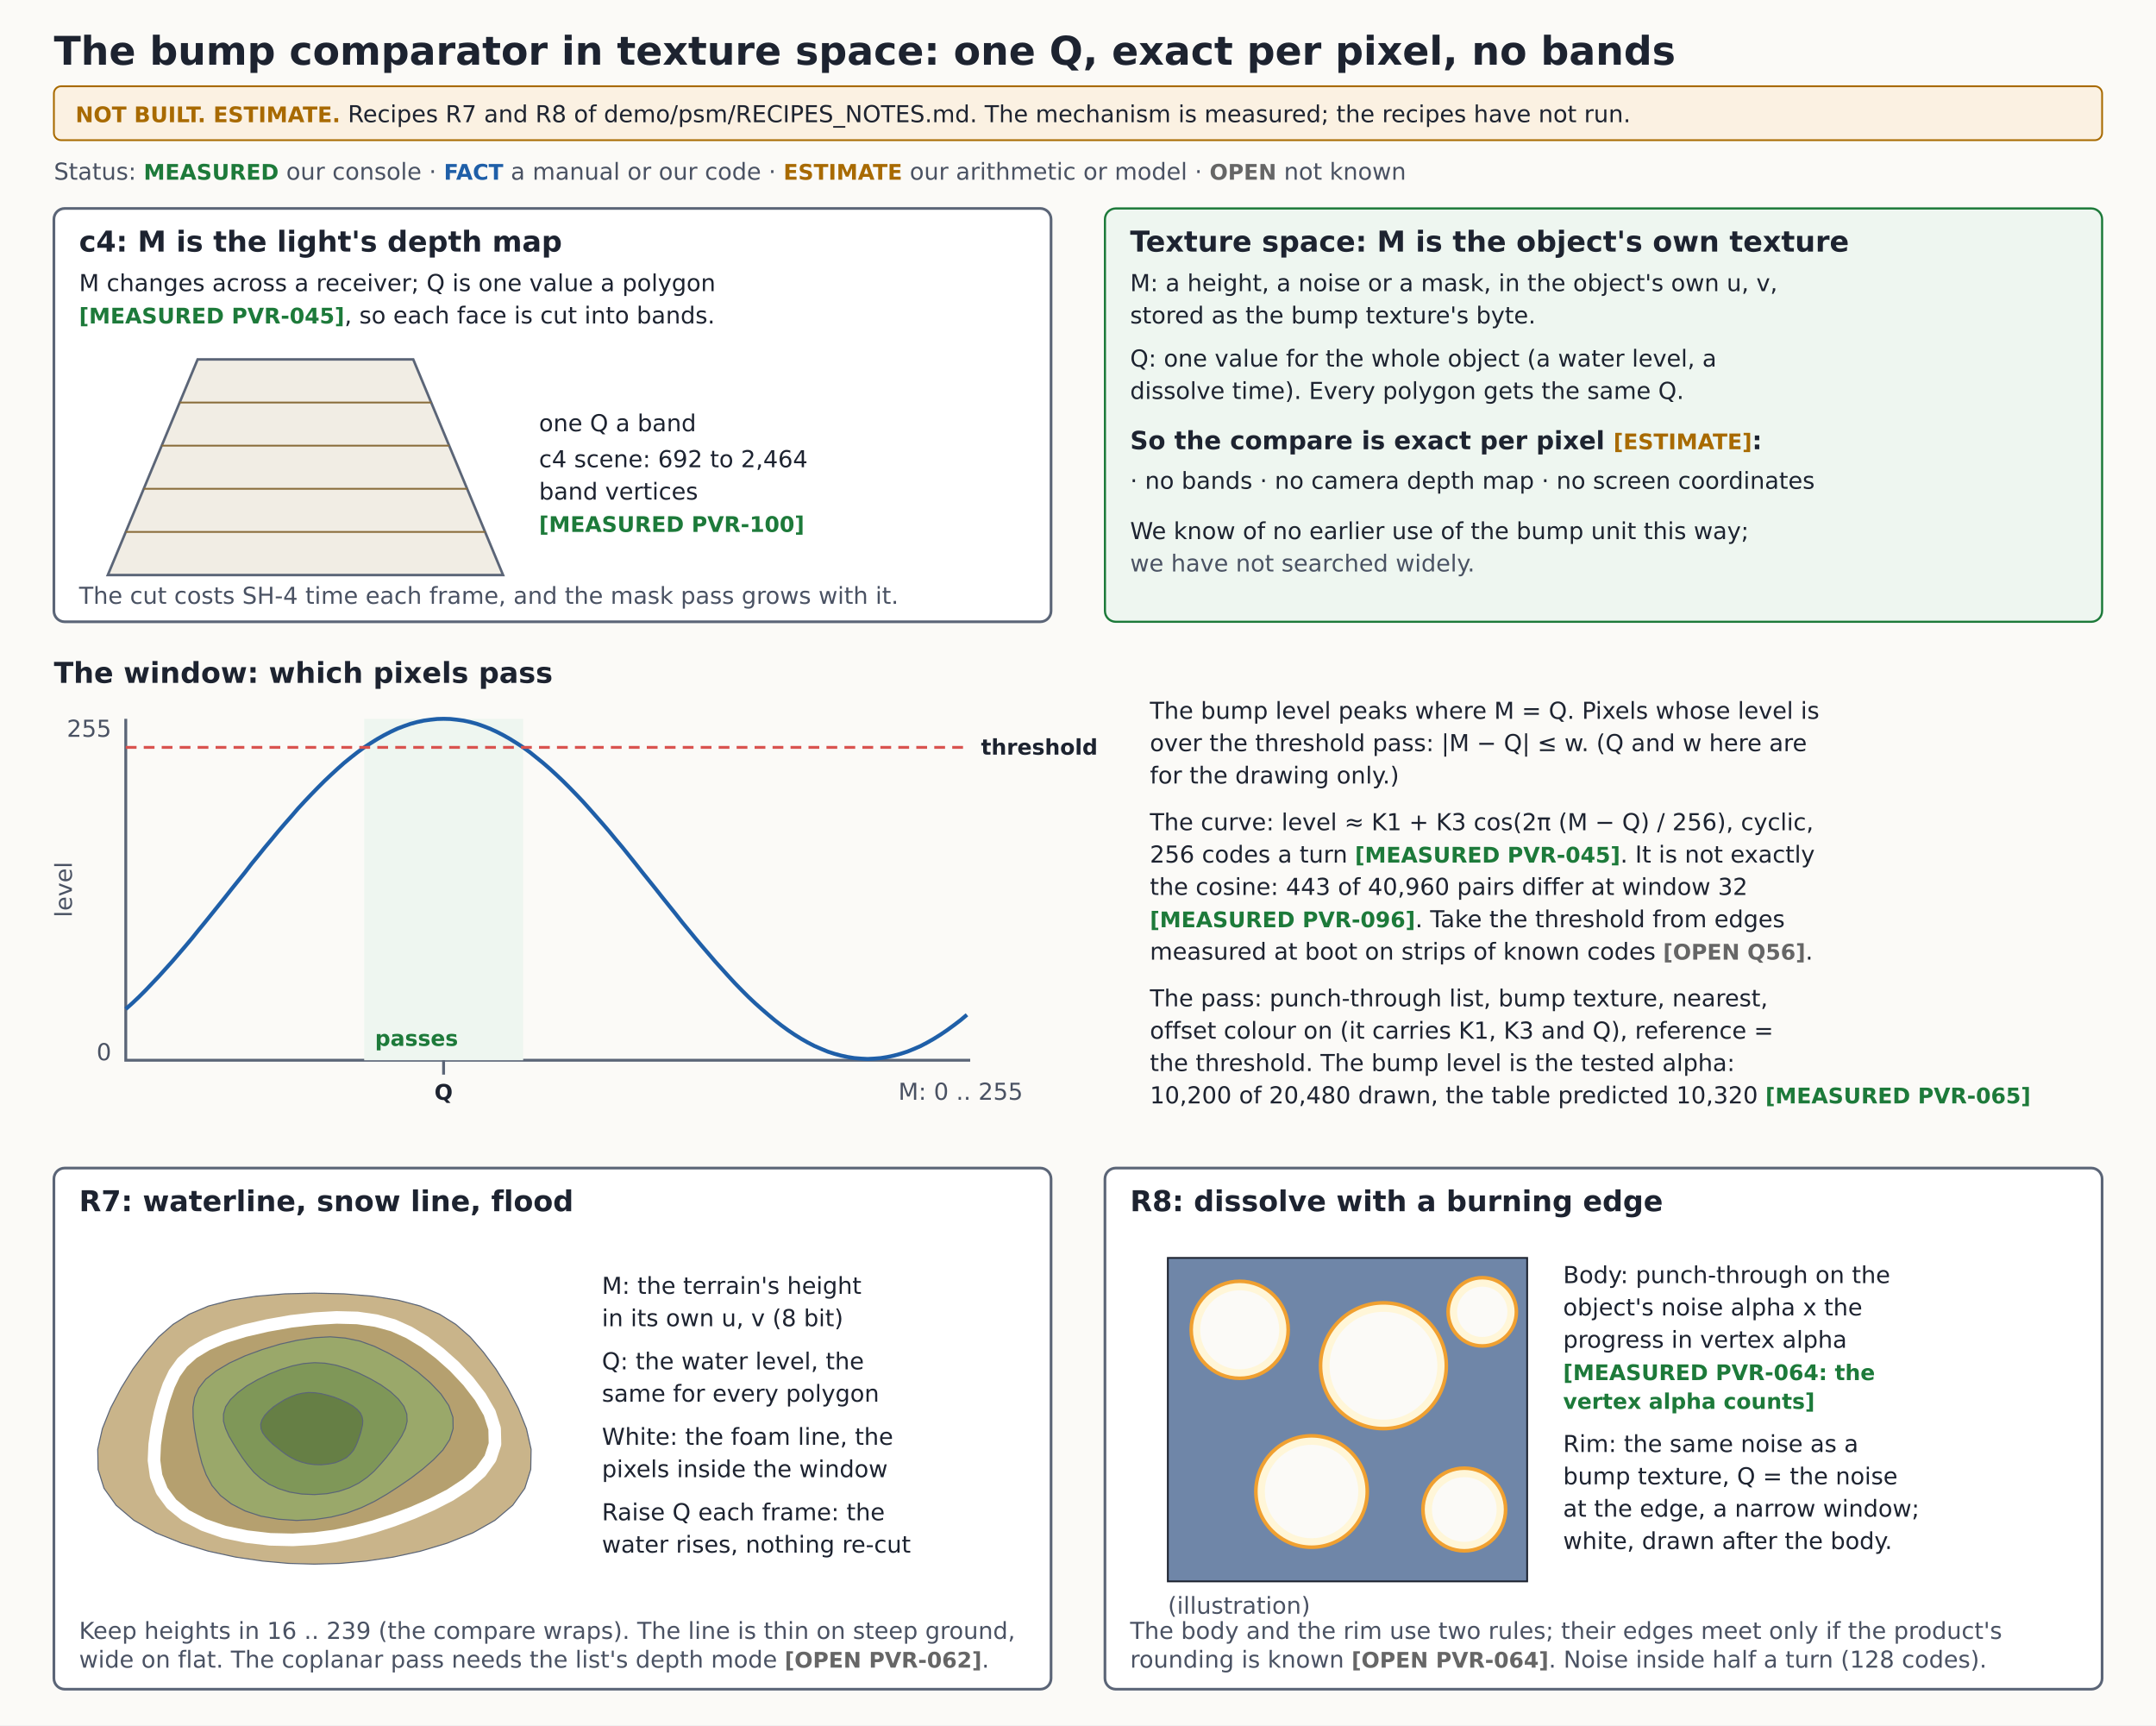
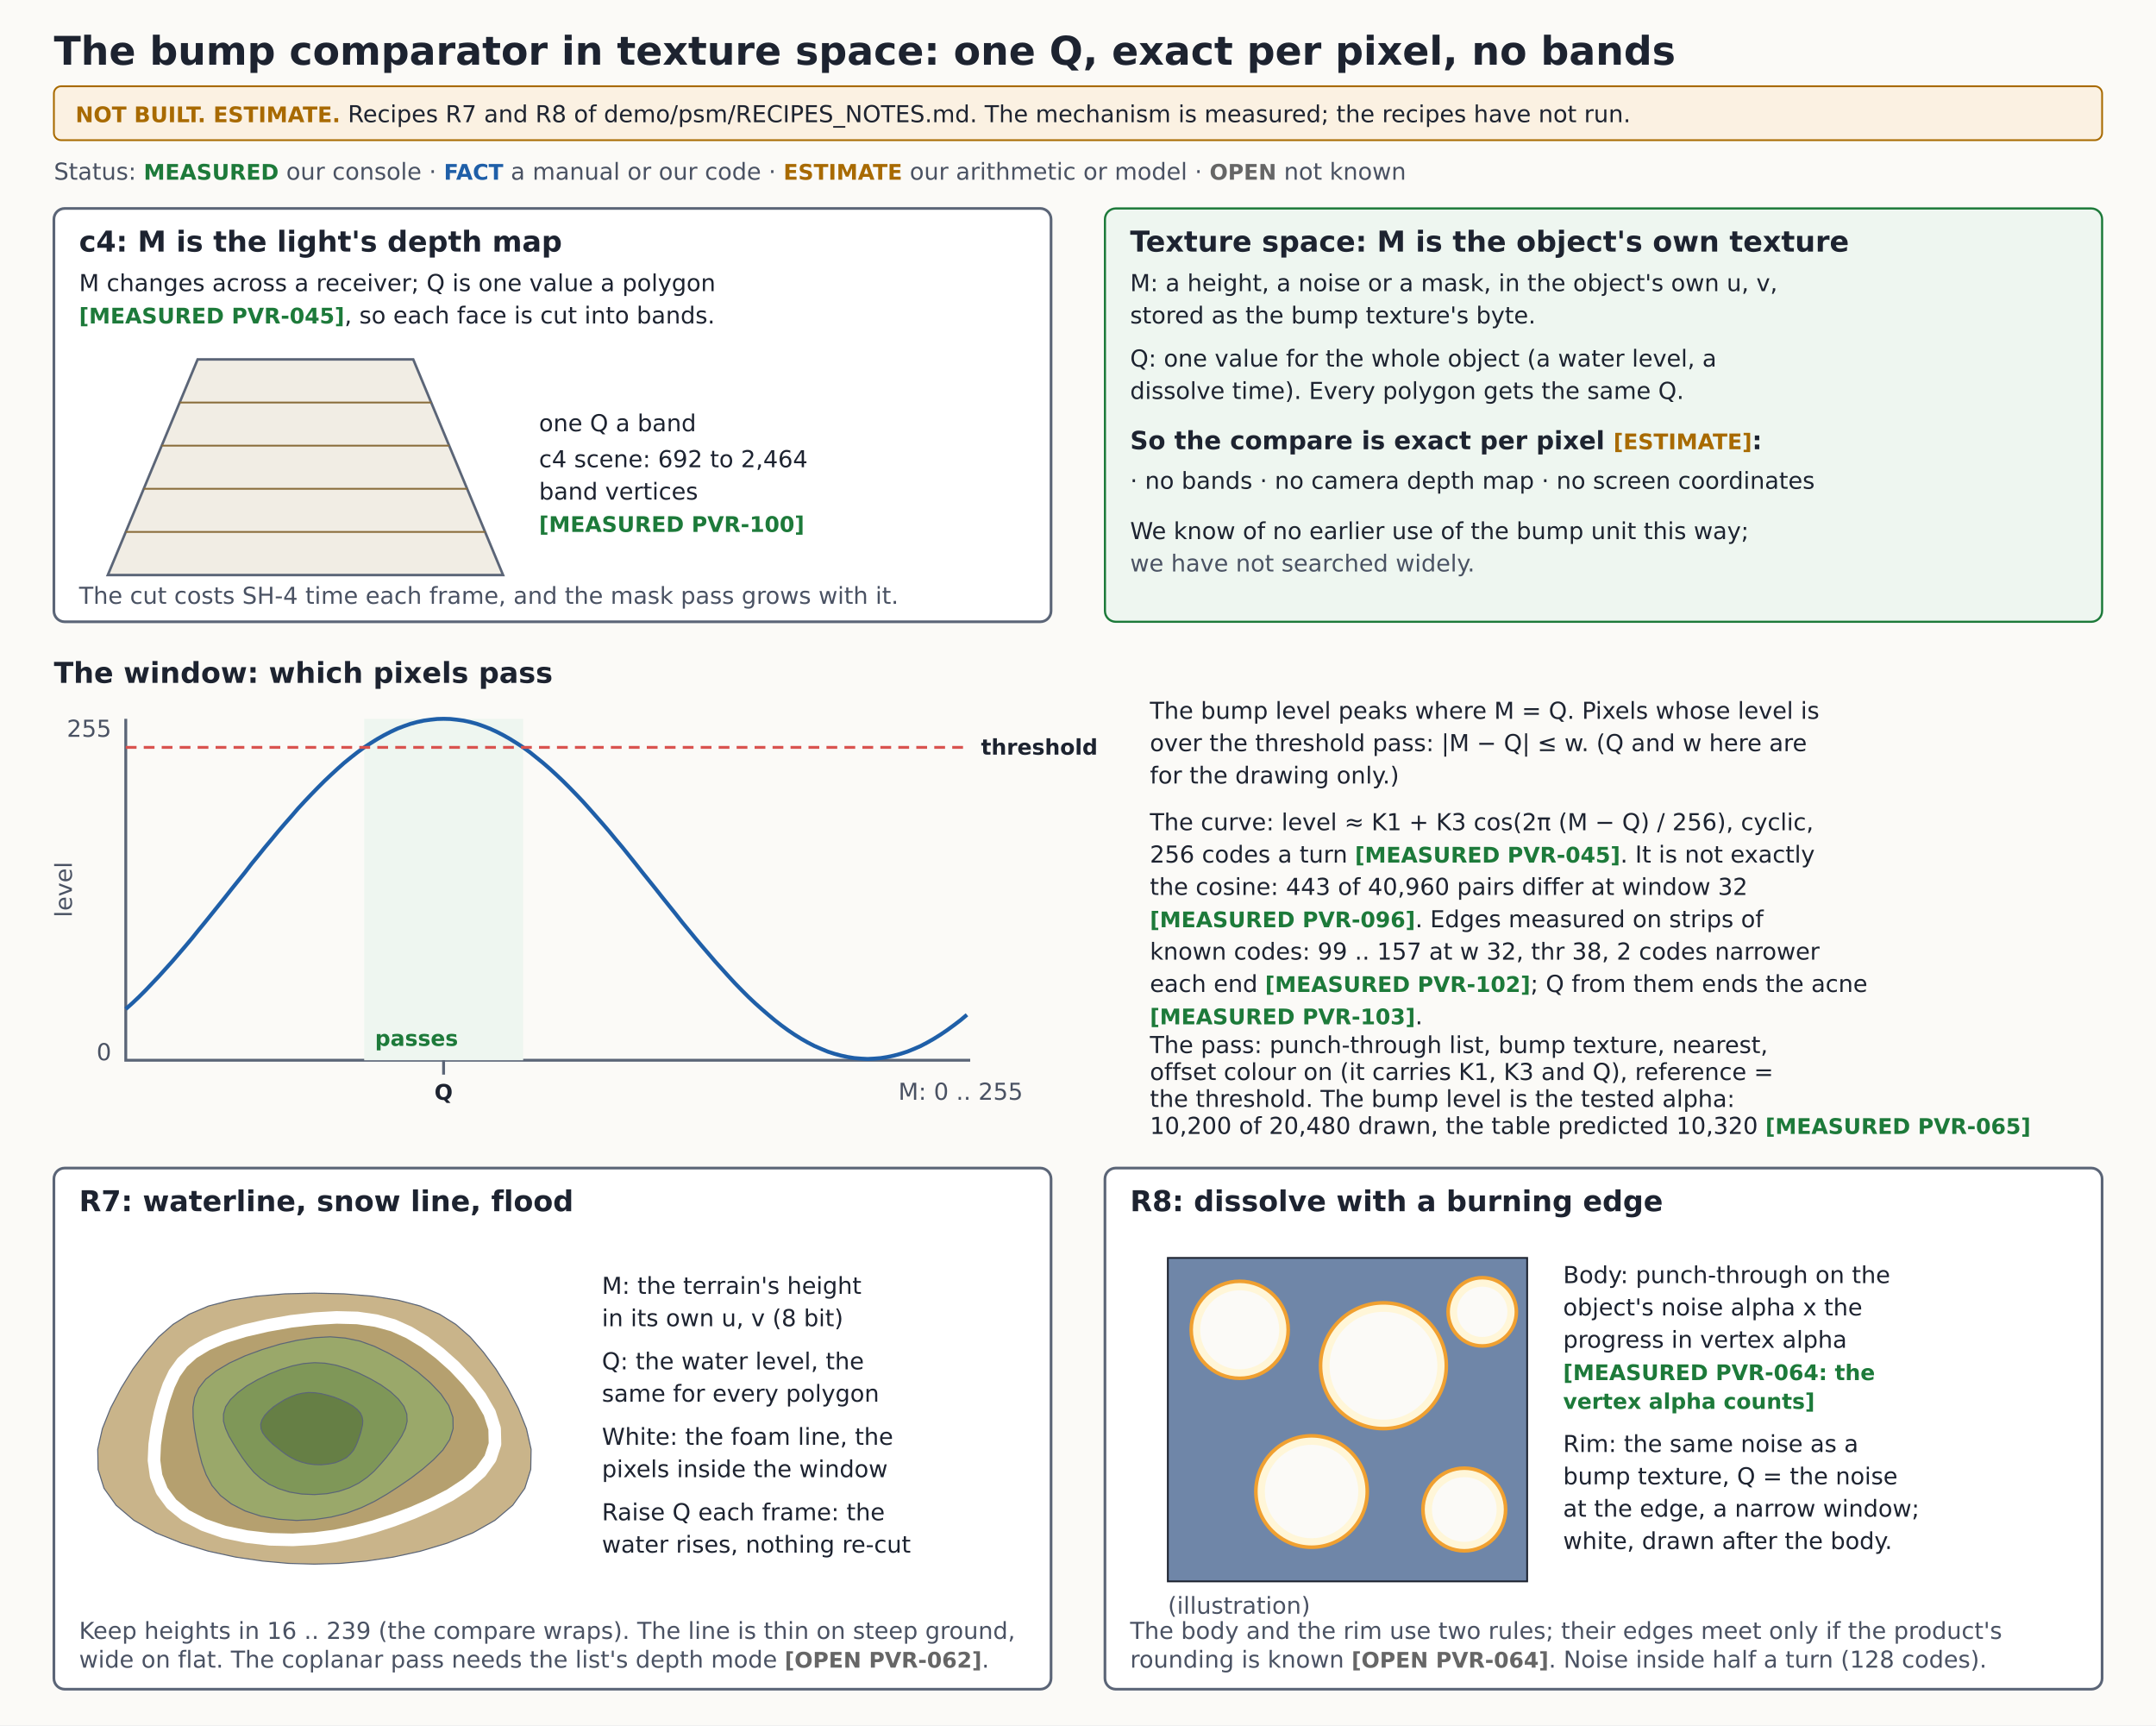
<svg xmlns="http://www.w3.org/2000/svg" width="1200" height="960" viewBox="0 0 1200 960" role="img" aria-labelledby="ttl dsc">
  <style>
text{font-family:"DejaVu Sans",Verdana,Arial,sans-serif;fill:#1d2330}
.t{font-size:22px;font-weight:700}.s{font-size:13px;fill:#4a5263}.h{font-size:16px;font-weight:700}.h2{font-size:14px;font-weight:700}
.b{font-size:13px}.k{font-size:12px;font-weight:700}.n{font-size:22px;font-weight:700}.mono{font-family:"DejaVu Sans Mono",Consolas,monospace;font-size:14px}
.m{fill:#1d7a3a}.f{fill:#1f5fa8}.e{fill:#a86a00}.o{fill:#666}.r{fill:#7a3ea8}
.box{fill:#fff;stroke:#5b6577;stroke-width:1.5}.st{fill:#eef1f7;stroke:#1f5fa8;stroke-width:1.4}
.mv{fill:#fbf1e2;stroke:#a86a00;stroke-width:1.4}.tm{fill:#eef6f0;stroke:#1d7a3a;stroke-width:1.2}
.ar{stroke:#5b6577;stroke-width:1.6;fill:none}.ad{stroke:#5b6577;stroke-width:1.4;fill:none;stroke-dasharray:5 4}
</style>
  <defs>
    <marker id="h" viewBox="0 0 10 10" refX="9" refY="5" markerWidth="7" markerHeight="7" orient="auto">
      <path d="M0 0 L10 5 L0 10 z" fill="#5b6577" />
    </marker>
  </defs>
  <rect width="1200" height="960" fill="#fbfaf7" />
  <text x="30" y="36" class="t">The bump comparator in texture space: one Q, exact per pixel, no bands</text>
  <rect x="30" y="48" width="1140" height="30" rx="4" fill="#fbf1e2" stroke="#a86a00" />
  <text x="42" y="68" class="b">
    <tspan class="k e">NOT BUILT. ESTIMATE.</tspan> Recipes R7 and R8 of demo/psm/RECIPES_NOTES.md. The mechanism is measured; the recipes have not run.</text>
  <text x="30" y="100" class="s">Status: <tspan class="k m">MEASURED</tspan> our console · <tspan class="k f">FACT</tspan> a manual or our code · <tspan class="k e">ESTIMATE</tspan> our arithmetic or model · <tspan class="k o">OPEN</tspan> not known</text>
  <rect x="30" y="116" width="555" height="230" rx="6" class="box" />
  <text x="44" y="140" class="h">c4: M is the light's depth map</text>
  <text x="44" y="162" class="b">M changes across a receiver; Q is one value a polygon</text>
  <text x="44" y="180" class="b">
    <tspan class="k m">[MEASURED PVR-045]</tspan>, so each face is cut into bands.</text>
  <path d="M60 320 L280 320 L230 200 L110 200 Z" fill="#f1ede4" stroke="#5b6577" stroke-width="1.4" />
  <path d="M70 296 L270 296" stroke="#8a6d3b" />
  <path d="M80 272 L260 272" stroke="#8a6d3b" />
  <path d="M90 248 L250 248" stroke="#8a6d3b" />
  <path d="M100 224 L240 224" stroke="#8a6d3b" />
  <text x="300" y="240" class="b">one Q a band</text>
  <text x="300" y="260" class="b">c4 scene: 692 to 2,464</text>
  <text x="300" y="278" class="b">band vertices</text>
  <text x="300" y="296" class="b">
    <tspan class="k m">[MEASURED PVR-100]</tspan>
  </text>
  <text x="44" y="336" class="s">The cut costs SH-4 time each frame, and the mask pass grows with it.</text>
  <rect x="615" y="116" width="555" height="230" rx="6" class="tm" />
  <text x="629" y="140" class="h">Texture space: M is the object's own texture</text>
  <text x="629" y="162" class="b">M: a height, a noise or a mask, in the object's own u, v,</text>
  <text x="629" y="180" class="b">stored as the bump texture's byte.</text>
  <text x="629" y="204" class="b">Q: one value for the whole object (a water level, a</text>
  <text x="629" y="222" class="b">dissolve time). Every polygon gets the same Q.</text>
  <text x="629" y="250" class="h2">So the compare is exact per pixel <tspan class="k e">[ESTIMATE]</tspan>:</text>
  <text x="629" y="272" class="b">· no bands  · no camera depth map  · no screen coordinates</text>
  <text x="629" y="300" class="b">We know of no earlier use of the bump unit this way;</text>
  <text x="629" y="318" class="s">we have not searched widely.</text>
  <text x="30" y="380" class="h">The window: which pixels pass</text>
  <path d="M70 400 L70 590 L540 590" class="ar" />
  <rect x="202.7" y="400" width="88.5" height="190" fill="#eef6f0" />
  <polyline points="70.0,561.5 73.7,558.2 77.4,554.7 81.1,551.0 84.7,547.2 88.4,543.3 92.1,539.2 95.8,535.1 99.5,530.8 103.2,526.5 106.9,522.1 110.5,517.6 114.2,513.1 117.9,508.5 121.6,503.9 125.3,499.3 129.0,494.6 132.7,490.0 136.4,485.4 140.0,480.7 143.7,476.2 147.4,471.6 151.1,467.2 154.8,462.7 158.5,458.4 162.2,454.2 165.8,450.0 169.5,446.0 173.2,442.1 176.9,438.3 180.6,434.6 184.3,431.1 188.0,427.7 191.6,424.5 195.3,421.5 199.0,418.6 202.7,415.9 206.4,413.5 210.1,411.2 213.8,409.1 217.5,407.2 221.1,405.5 224.8,404.1 228.5,402.8 232.2,401.8 235.9,401.0 239.6,400.5 243.3,400.1 246.9,400.0 250.6,400.1 254.3,400.5 258.0,401.0 261.7,401.8 265.4,402.8 269.1,404.1 272.7,405.5 276.4,407.2 280.1,409.1 283.8,411.2 287.5,413.5 291.2,415.9 294.9,418.6 298.5,421.5 302.2,424.5 305.9,427.7 309.6,431.1 313.3,434.6 317.0,438.3 320.7,442.1 324.4,446.0 328.0,450.0 331.7,454.2 335.4,458.4 339.1,462.7 342.8,467.2 346.5,471.6 350.2,476.2 353.8,480.7 357.5,485.4 361.2,490.0 364.9,494.6 368.6,499.3 372.3,503.9 376.0,508.5 379.6,513.1 383.3,517.6 387.0,522.1 390.7,526.5 394.4,530.8 398.1,535.1 401.8,539.2 405.5,543.3 409.1,547.2 412.8,551.0 416.5,554.7 420.2,558.2 423.9,561.5 427.6,564.7 431.3,567.8 434.9,570.6 438.6,573.3 442.3,575.8 446.0,578.1 449.7,580.2 453.4,582.1 457.1,583.7 460.7,585.2 464.4,586.4 468.1,587.4 471.8,588.2 475.5,588.8 479.2,589.1 482.9,589.3 486.5,589.1 490.2,588.8 493.9,588.2 497.6,587.4 501.3,586.4 505.0,585.2 508.7,583.7 512.4,582.1 516.0,580.2 519.7,578.1 523.4,575.8 527.1,573.3 530.8,570.6 534.5,567.8 538.2,564.7" fill="none" stroke="#1f5fa8" stroke-width="2.2" />
  <path d="M70 415.9 L540 415.9" stroke="#d9534f" stroke-width="1.6" stroke-dasharray="6 4" />
  <text x="546" y="419.948" class="k">threshold</text>
  <path d="M246.9 590 L246.9 598" class="ar" />
  <text x="246.9" y="612" class="k" text-anchor="middle">Q</text>
  <text x="500" y="612" class="s">M: 0 .. 255</text>
  <text x="62" y="410" class="s" text-anchor="end">255</text>
  <text x="62" y="590" class="s" text-anchor="end">0</text>
  <text x="40" y="495.0" class="s" transform="rotate(-90 40 495.0)" text-anchor="middle">level</text>
  <text x="208.706" y="582" class="k m">passes</text>
  <text x="640" y="400" class="b">The bump level peaks where M = Q. Pixels whose level is</text>
  <text x="640" y="418" class="b">over the threshold pass: |M − Q| ≤ w. (Q and w here are</text>
  <text x="640" y="436" class="b">for the drawing only.)</text>
  <text x="640" y="462" class="b">The curve: level ≈ K1 + K3 cos(2π (M − Q) / 256), cyclic,</text>
  <text x="640" y="480" class="b">256 codes a turn <tspan class="k m">[MEASURED PVR-045]</tspan>. It is not exactly</text>
  <text x="640" y="498" class="b">the cosine: 443 of 40,960 pairs differ at window 32</text>
  <text x="640" y="516" class="b">
-     <tspan class="k m">[MEASURED PVR-096]</tspan>. Take the threshold from edges</text>
-   <text x="640" y="534" class="b">measured at boot on strips of known codes <tspan class="k o">[OPEN Q56]</tspan>.</text>
-   <text x="640" y="560" class="b">The pass: punch-through list, bump texture, nearest,</text>
-   <text x="640" y="578" class="b">offset colour on (it carries K1, K3 and Q), reference =</text>
-   <text x="640" y="596" class="b">the threshold. The bump level is the tested alpha:</text>
-   <text x="640" y="614" class="b">10,200 of 20,480 drawn, the table predicted 10,320 <tspan class="k m">[MEASURED PVR-065]</tspan>
+     <tspan class="k m">[MEASURED PVR-096]</tspan>. Edges measured on strips of</text>
+   <text x="640" y="534" class="b">known codes: 99 .. 157 at w 32, thr 38, 2 codes narrower</text>
+   <text x="640" y="552" class="b">each end <tspan class="k m">[MEASURED PVR-102]</tspan>; Q from them ends the acne</text>
+   <text x="640" y="570" class="b">
+     <tspan class="k m">[MEASURED PVR-103]</tspan>.</text>
+   <text x="640" y="586" class="b">The pass: punch-through list, bump texture, nearest,</text>
+   <text x="640" y="601" class="b">offset colour on (it carries K1, K3 and Q), reference =</text>
+   <text x="640" y="616" class="b">the threshold. The bump level is the tested alpha:</text>
+   <text x="640" y="631" class="b">10,200 of 20,480 drawn, the table predicted 10,320 <tspan class="k m">[MEASURED PVR-065]</tspan>
  </text>
  <rect x="30" y="650" width="555" height="290" rx="6" class="box" />
  <text x="44" y="674" class="h">R7: waterline, snow line, flood</text>
  <polygon points="293.0,795.0 295.6,806.5 295.4,817.7 292.1,828.2 285.4,837.6 275.5,846.0 263.2,853.0 249.0,858.7 234.0,863.2 218.8,866.5 203.8,868.7 189.3,870.0 175.0,870.4 160.7,870.0 146.2,868.7 131.2,866.5 116.0,863.2 101.0,858.7 86.8,853.0 74.5,846.0 64.6,837.6 57.9,828.2 54.6,817.7 54.4,806.5 57.0,795.0 61.6,783.5 67.5,772.3 74.0,761.8 81.0,752.4 88.3,744.0 96.3,737.0 105.4,731.3 116.0,726.8 128.5,723.5 142.7,721.3 158.5,720.0 175.0,719.6 191.5,720.0 207.3,721.3 221.5,723.5 234.0,726.8 244.6,731.3 253.7,737.0 261.7,744.0 269.0,752.4 276.0,761.8 282.5,772.3 288.4,783.5" fill="#c9b48a" stroke="#5b6577" stroke-width="0.6" />
  <polygon points="275.3,795.0 275.5,803.6 272.9,811.6 267.5,819.1 259.9,825.8 250.6,831.9 240.3,837.2 229.6,841.9 218.8,846.0 208.1,849.5 197.4,852.4 186.5,854.7 175.0,856.2 162.9,856.9 150.3,856.6 137.4,855.1 124.8,852.5 113.3,848.5 103.3,843.3 95.5,836.9 90.1,829.6 86.9,821.4 85.7,812.7 86.1,803.8 87.3,795.0 89.1,786.4 91.3,778.4 93.9,770.9 97.1,764.2 101.5,758.1 107.4,752.8 115.2,748.1 124.8,744.0 136.2,740.5 148.8,737.6 161.9,735.3 175.0,733.8 187.4,733.1 198.9,733.4 209.3,734.9 218.8,737.5 227.7,741.5 236.3,746.7 244.7,753.1 252.9,760.4 260.6,768.6 267.3,777.3 272.5,786.2" fill="#b5a06f" stroke="#5b6577" stroke-width="0.6" />
  <polygon points="275.3,795.0 275.5,803.6 272.9,811.6 267.5,819.1 259.9,825.8 250.6,831.9 240.3,837.2 229.6,841.9 218.8,846.0 208.1,849.5 197.4,852.4 186.5,854.7 175.0,856.2 162.9,856.9 150.3,856.6 137.4,855.1 124.8,852.5 113.3,848.5 103.3,843.3 95.5,836.9 90.1,829.6 86.9,821.4 85.7,812.7 86.1,803.8 87.3,795.0 89.1,786.4 91.3,778.4 93.9,770.9 97.1,764.2 101.5,758.1 107.4,752.8 115.2,748.1 124.8,744.0 136.2,740.5 148.8,737.6 161.9,735.3 175.0,733.8 187.4,733.1 198.9,733.4 209.3,734.9 218.8,737.5 227.7,741.5 236.3,746.7 244.7,753.1 252.9,760.4 260.6,768.6 267.3,777.3 272.5,786.2" fill="none" stroke="#ffffff" stroke-width="7" stroke-linejoin="round" />
  <polygon points="252.2,795.0 250.3,801.1 246.5,806.9 241.3,812.3 235.3,817.5 228.8,822.5 222.1,827.1 215.3,831.5 208.4,835.5 201.1,839.0 193.1,842.0 184.4,844.2 175.0,845.6 165.1,846.1 155.0,845.4 145.2,843.7 136.4,840.8 128.8,836.9 122.7,832.2 118.0,826.7 114.7,820.6 112.4,814.3 110.7,807.8 109.3,801.3 108.2,795.0 107.5,788.9 107.4,783.1 108.3,777.7 110.6,772.5 114.5,767.5 120.3,762.9 127.7,758.5 136.4,754.5 145.9,751.0 155.8,748.0 165.6,745.8 175.0,744.4 183.8,743.9 192.2,744.6 200.4,746.3 208.4,749.2 216.4,753.1 224.5,757.8 232.3,763.3 239.4,769.4 245.4,775.7 249.8,782.2 252.1,788.7" fill="#9aa86a" stroke="#5b6577" stroke-width="0.6" />
  <polygon points="225.6,795.0 223.6,799.1 221.0,803.1 218.0,807.2 214.9,811.2 211.6,815.0 208.1,818.8 204.2,822.2 199.7,825.3 194.5,827.9 188.6,829.9 182.0,831.2 175.0,831.7 168.0,831.4 161.2,830.3 155.1,828.4 149.7,825.9 145.2,822.8 141.3,819.3 138.1,815.5 135.1,811.5 132.4,807.4 129.8,803.2 127.4,799.1 125.6,795.0 124.4,790.9 124.4,786.9 125.6,782.8 128.3,778.8 132.3,775.0 137.4,771.2 143.3,767.8 149.7,764.7 156.2,762.1 162.7,760.1 168.9,758.8 175.0,758.3 181.0,758.6 187.1,759.7 193.4,761.6 199.7,764.1 206.0,767.2 212.1,770.7 217.4,774.5 221.7,778.5 224.8,782.6 226.4,786.8 226.6,790.9" fill="#7f9758" stroke="#5b6577" stroke-width="0.6" />
  <polygon points="201.3,795.0 200.7,797.4 199.9,799.8 199.0,802.3 198.0,804.7 196.7,807.1 194.9,809.2 192.7,811.2 189.8,812.7 186.5,814.0 182.8,814.7 178.9,815.1 175.0,815.0 171.3,814.5 167.8,813.6 164.7,812.5 161.8,811.0 159.2,809.4 156.8,807.6 154.4,805.7 152.0,803.8 149.8,801.7 147.8,799.5 146.2,797.3 145.3,795.0 145.1,792.6 145.8,790.2 147.3,787.7 149.5,785.3 152.2,782.9 155.3,780.8 158.6,778.8 161.8,777.3 165.1,776.0 168.3,775.3 171.6,774.9 175.0,775.0 178.6,775.5 182.3,776.4 186.1,777.5 189.8,779.0 193.3,780.6 196.4,782.4 198.8,784.3 200.5,786.2 201.5,788.3 201.9,790.5 201.8,792.7" fill="#667f45" stroke="#5b6577" stroke-width="0.6" />
  <text x="335" y="720" class="b">M: the terrain's height</text>
  <text x="335" y="738" class="b">in its own u, v (8 bit)</text>
  <text x="335" y="762" class="b">Q: the water level, the</text>
  <text x="335" y="780" class="b">same for every polygon</text>
  <text x="335" y="804" class="b">White: the foam line, the</text>
  <text x="335" y="822" class="b">pixels inside the window</text>
  <text x="335" y="846" class="b">Raise Q each frame: the</text>
  <text x="335" y="864" class="b">water rises, nothing re-cut</text>
  <text x="44" y="912" class="s">Keep heights in 16 .. 239 (the compare wraps). The line is thin on steep ground,</text>
  <text x="44" y="928" class="s">wide on flat. The coplanar pass needs the list's depth mode <tspan class="k o">[OPEN PVR-062]</tspan>.</text>
  <rect x="615" y="650" width="555" height="290" rx="6" class="box" />
  <text x="629" y="674" class="h">R8: dissolve with a burning edge</text>
  <rect x="650" y="700" width="200" height="180" fill="#6f86a8" stroke="#1d2330" />
  <circle cx="690" cy="740" r="27" fill="#fff6d8" stroke="#f0a030" stroke-width="2" />
  <circle cx="690" cy="740" r="22" fill="#fbfaf7" />
  <circle cx="770" cy="760" r="35" fill="#fff6d8" stroke="#f0a030" stroke-width="2" />
  <circle cx="770" cy="760" r="30" fill="#fbfaf7" />
  <circle cx="730" cy="830" r="31" fill="#fff6d8" stroke="#f0a030" stroke-width="2" />
  <circle cx="730" cy="830" r="26" fill="#fbfaf7" />
  <circle cx="815" cy="840" r="23" fill="#fff6d8" stroke="#f0a030" stroke-width="2" />
  <circle cx="815" cy="840" r="18" fill="#fbfaf7" />
  <circle cx="825" cy="730" r="19" fill="#fff6d8" stroke="#f0a030" stroke-width="2" />
  <circle cx="825" cy="730" r="14" fill="#fbfaf7" />
  <text x="870" y="714" class="b">Body: punch-through on the</text>
  <text x="870" y="732" class="b">object's noise alpha x the</text>
  <text x="870" y="750" class="b">progress in vertex alpha</text>
  <text x="870" y="768" class="b">
    <tspan class="k m">[MEASURED PVR-064: the</tspan>
  </text>
  <text x="870" y="784" class="b">
    <tspan class="k m">vertex alpha counts]</tspan>
  </text>
  <text x="870" y="808" class="b">Rim: the same noise as a</text>
  <text x="870" y="826" class="b">bump texture, Q = the noise</text>
  <text x="870" y="844" class="b">at the edge, a narrow window;</text>
  <text x="870" y="862" class="b">white, drawn after the body.</text>
  <text x="650" y="898" class="s">(illustration)</text>
  <text x="629" y="912" class="s">The body and the rim use two rules; their edges meet only if the product's</text>
  <text x="629" y="928" class="s">rounding is known <tspan class="k o">[OPEN PVR-064]</tspan>. Noise inside half a turn (128 codes).</text>
</svg>
